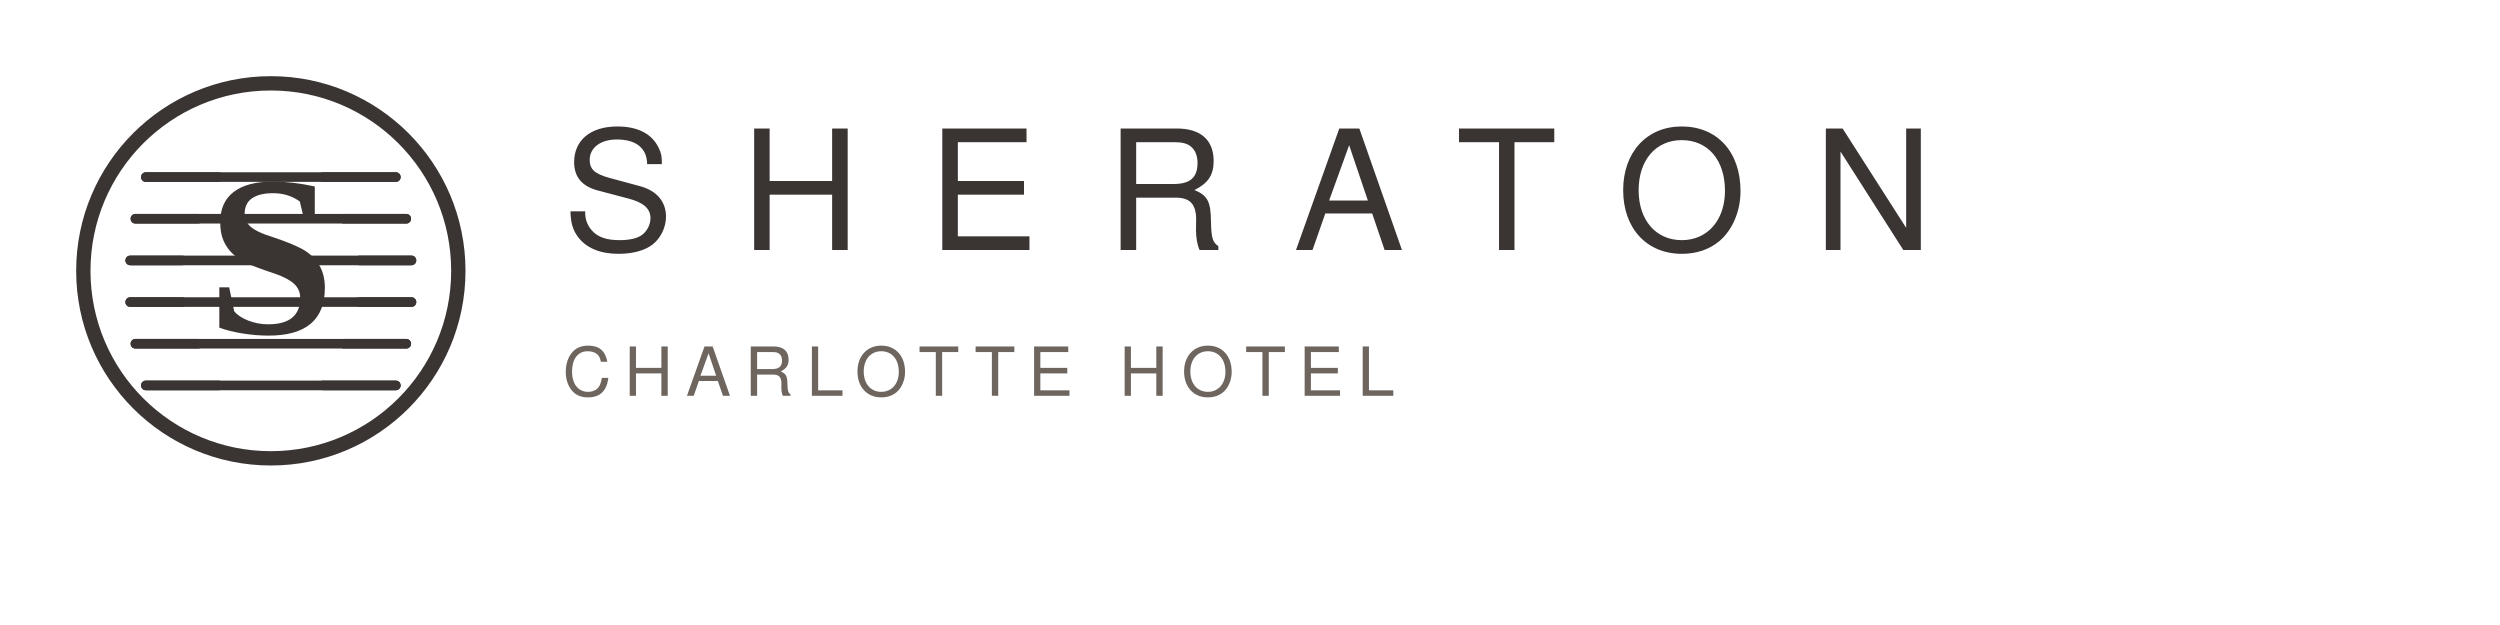
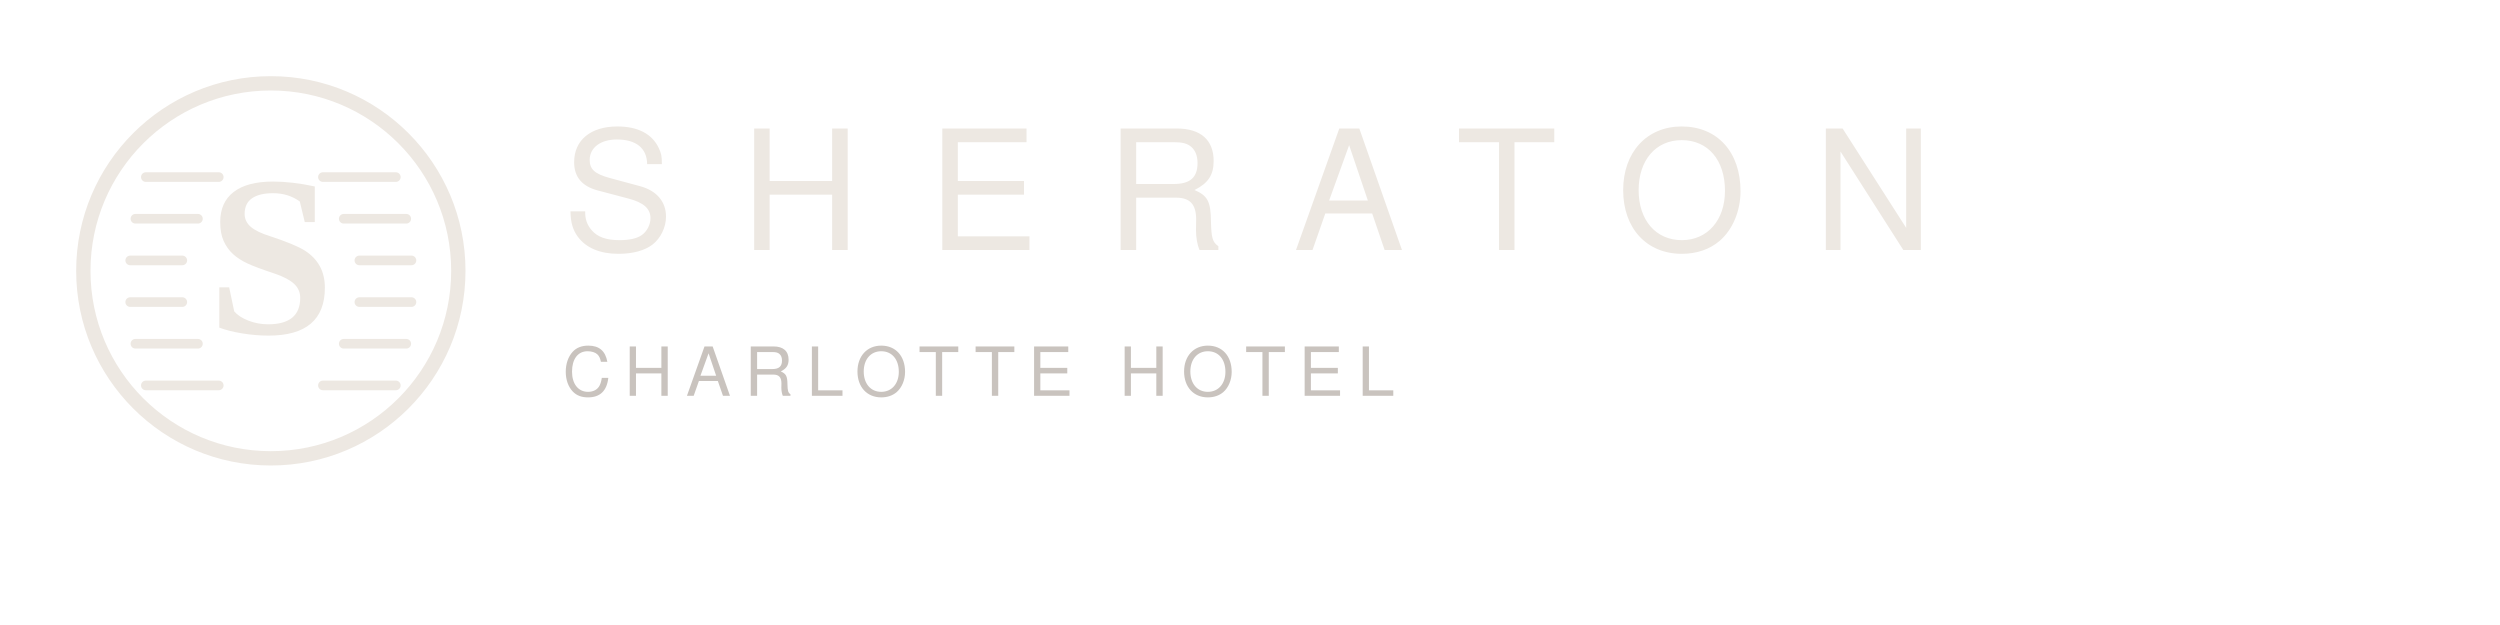
<svg xmlns="http://www.w3.org/2000/svg" viewBox="0 0 480 120" fill="none" role="img" aria-label="Sheraton">
-   <g stroke="#3A3432" fill="none" stroke-linecap="round" stroke-linejoin="round">
-     <circle cx="52" cy="52" r="36" stroke-width="2.75" />
-     <path stroke-width="1.85" d="M28 34h48M26 42h52M25 50h54M25 58h54M26 66h52M28 74h48" />
-   </g>
-   <text x="52" y="64" text-anchor="middle" fill="#3A3432" font-family="Georgia, 'Times New Roman', serif" font-size="44" font-weight="700">S</text>
-   <g stroke="#3A3432" fill="none" stroke-linecap="round">
+   <circle cx="52" cy="52" r="36" stroke="#EDE8E2" stroke-width="2.75" fill="none" />
+   <text x="52" y="64" text-anchor="middle" fill="#EDE8E2" font-family="Georgia, 'Times New Roman', serif" font-size="44" font-weight="700">S</text>
+   <g stroke="#EDE8E2" fill="none" stroke-linecap="round">
    <path stroke-width="1.85" d="M28 34h14M62 34h14M26 42h12M66 42h12M25 50h10M69 50h10M25 58h10M69 58h10M26 66h12M66 66h12M28 74h14M62 74h14" />
  </g>
-   <text x="108" y="48" fill="#3A3432" font-family="'Helvetica Neue', Helvetica, Arial, sans-serif" font-size="32" font-weight="500" letter-spacing="0.4em">SHERATON</text>
-   <text x="108" y="76" fill="#6E655F" font-family="'Helvetica Neue', Helvetica, Arial, sans-serif" font-size="13" font-weight="500" letter-spacing="0.2em">CHARLOTTE HOTEL</text>
+   <text x="108" y="48" fill="#EDE8E2" font-family="'Helvetica Neue', Helvetica, Arial, sans-serif" font-size="32" font-weight="500" letter-spacing="0.4em">SHERATON</text>
+   <text x="108" y="76" fill="#C9C3BE" font-family="'Helvetica Neue', Helvetica, Arial, sans-serif" font-size="13" font-weight="500" letter-spacing="0.2em">CHARLOTTE HOTEL</text>
</svg>
